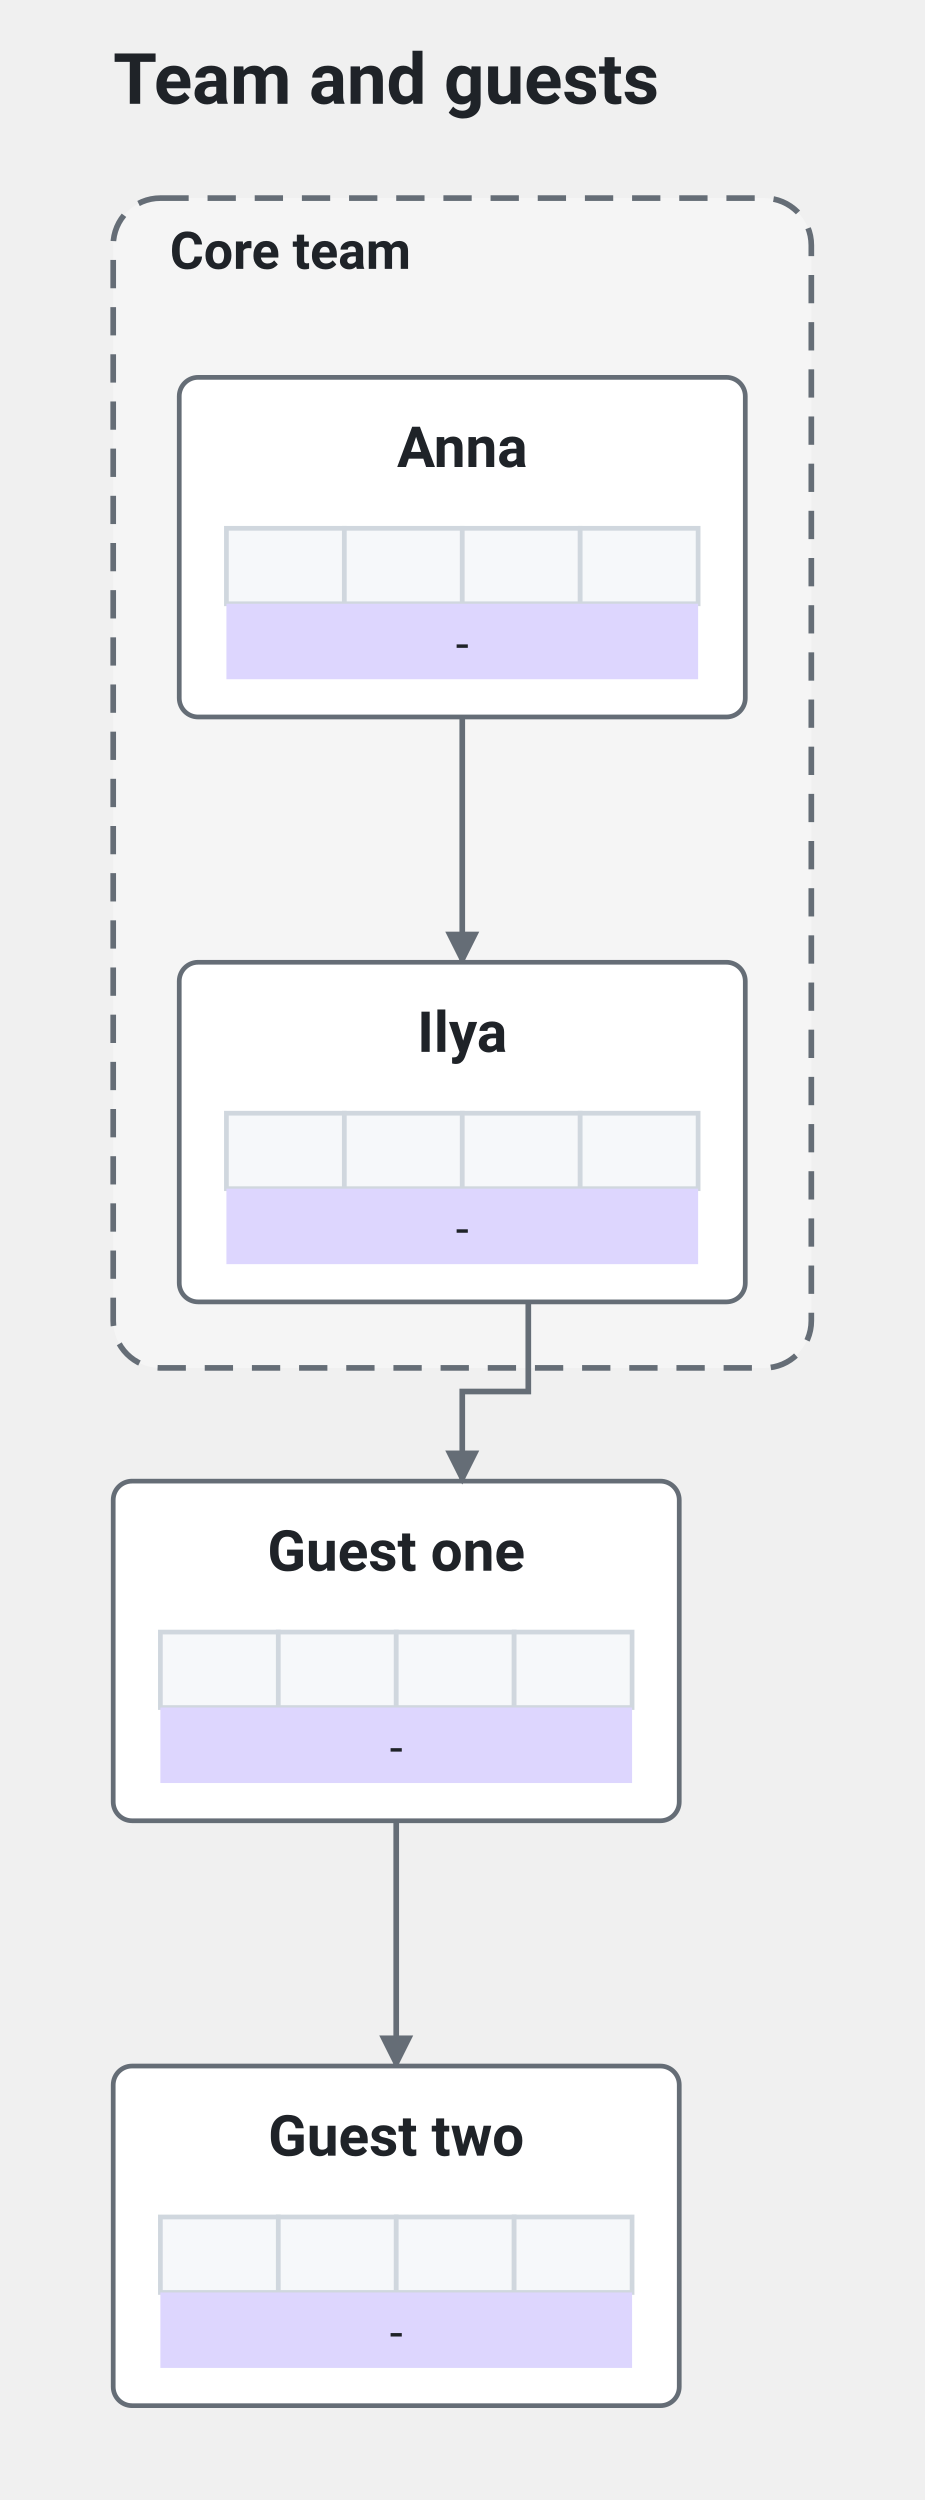
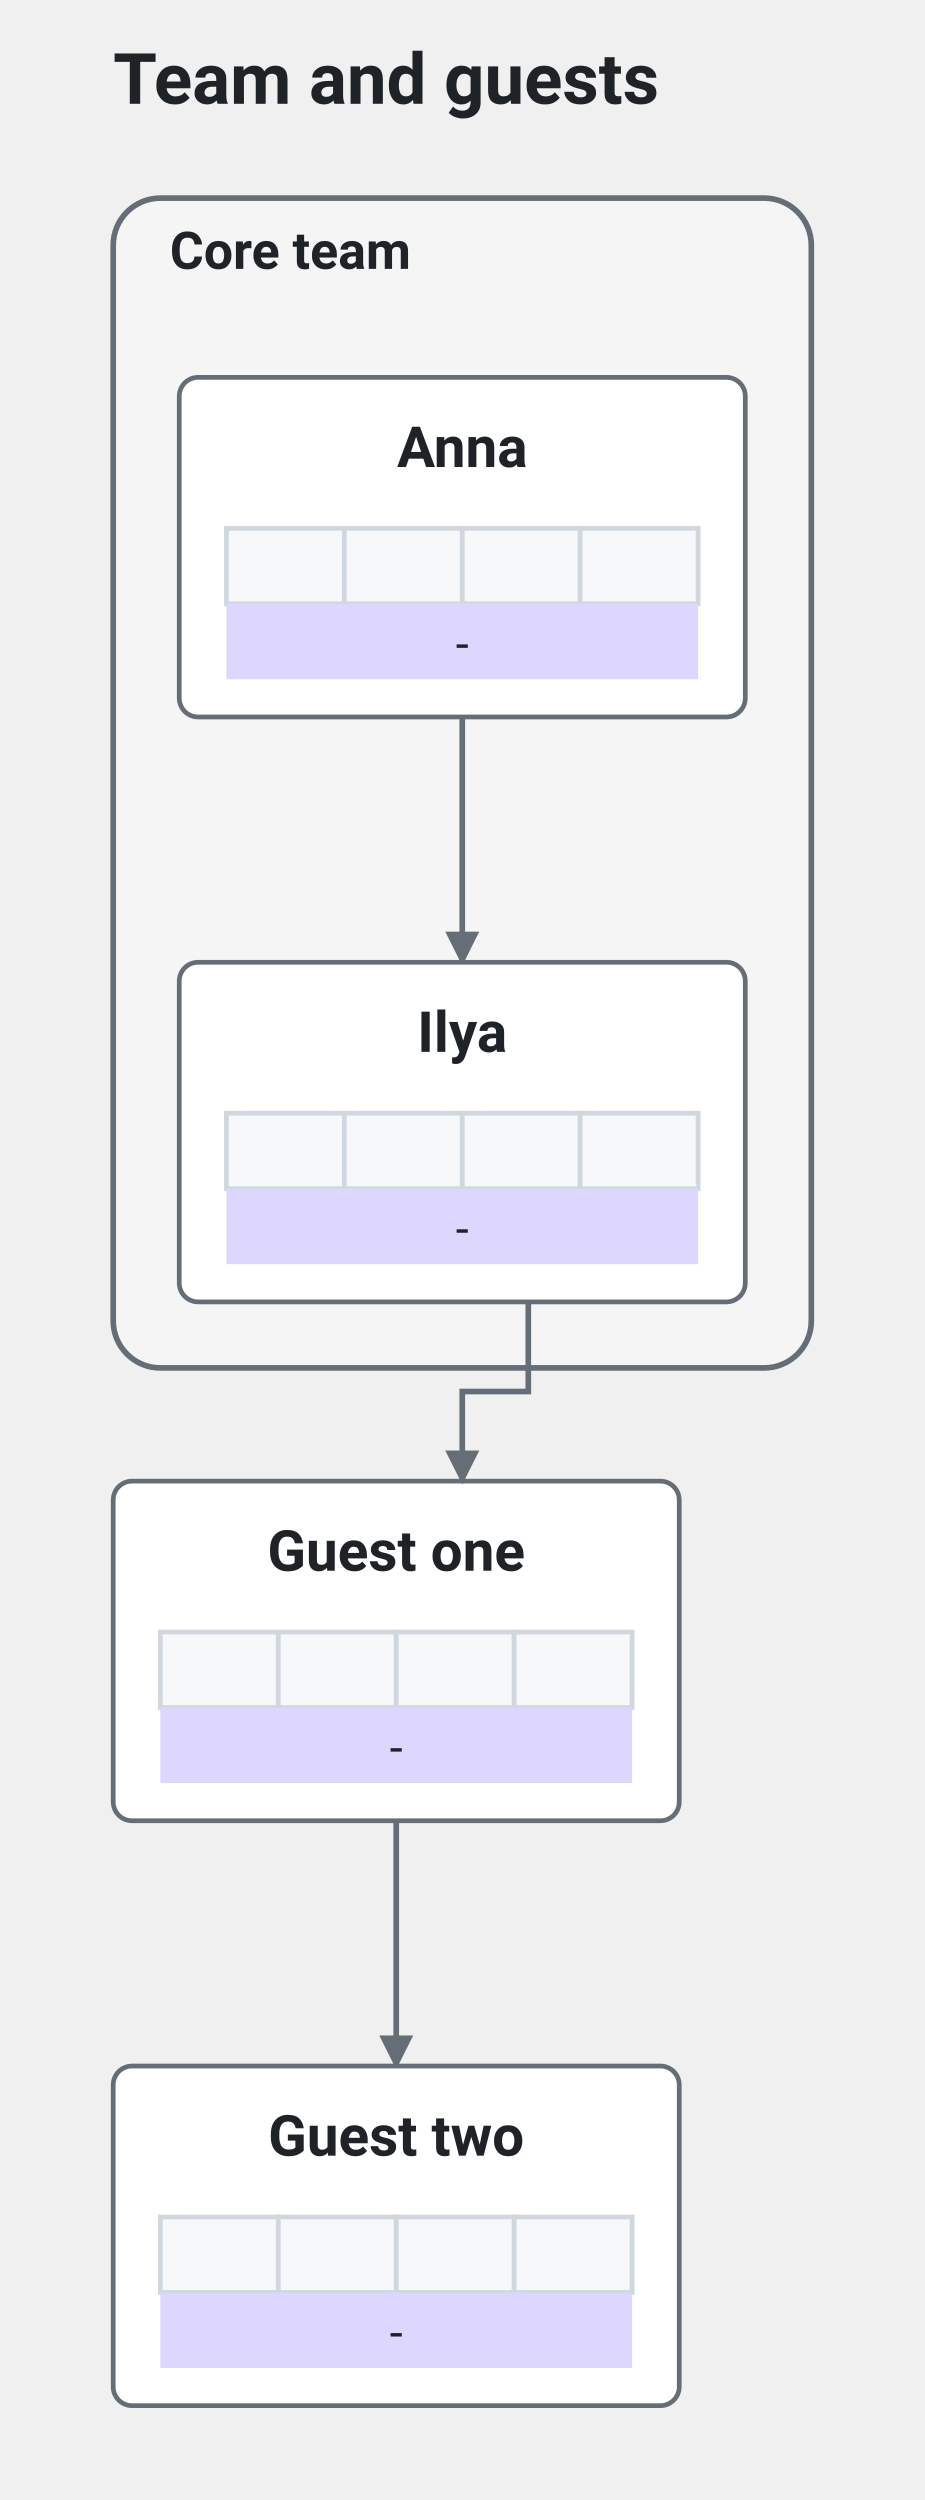
<svg xmlns="http://www.w3.org/2000/svg" viewBox="0 0 196 530" width="196" height="530" role="img" font-family="system-ui, -apple-system, &quot;Segoe UI&quot;, Roboto, sans-serif">
  <text x="24" y="22" fill="#1f2328" font-size="15" text-anchor="start" font-weight="700">Team and guests</text>
  <defs>
    <marker id="ext-pm-report" viewBox="0 0 10 10" refX="9" refY="5" markerWidth="6" markerHeight="6" orient="auto-start-reverse">
      <path d="M 0 0 L 10 5 L 0 10 z" fill="#656d76" />
    </marker>
  </defs>
-   <rect x="24" y="42" width="148" height="248" rx="10" ry="10" fill="#ffffff" fill-opacity="0.35" stroke="#656d76" stroke-width="1.2" stroke-dasharray="6 4" data-team="powermap" data-team-id="core" />
+   <rect x="24" y="42" width="148" height="248" rx="10" ry="10" fill="#ffffff" fill-opacity="0.35" stroke="#656d76" stroke-width="1.2" data-team="powermap" data-team-id="core" />
  <text x="36" y="57" fill="#1f2328" font-size="11" text-anchor="start" font-weight="600" data-team-label="1">Core team</text>
  <path d="M 98 152 L 98 178 L 98 178 L 98 204" fill="none" stroke="#656d76" stroke-width="1.2" marker-end="url(#ext-pm-report)" />
  <path d="M 84 386 L 84 412 L 84 412 L 84 438" fill="none" stroke="#656d76" stroke-width="1.2" marker-end="url(#ext-pm-report)" />
  <rect x="38" y="80" width="120" height="72" fill="#ffffff" stroke="#656d76" stroke-width="1" rx="4" />
  <text x="98" y="99" fill="#1f2328" font-size="12" text-anchor="middle" font-weight="700">Anna</text>
  <rect x="48" y="112" width="25" height="16" fill="#f6f8fa" stroke="#d0d7de" />
  <rect x="73" y="112" width="25" height="16" fill="#f6f8fa" stroke="#d0d7de" />
  <rect x="98" y="112" width="25" height="16" fill="#f6f8fa" stroke="#d0d7de" />
  <rect x="123" y="112" width="25" height="16" fill="#f6f8fa" stroke="#d0d7de" />
  <rect x="48" y="128" width="100" height="16" fill="#ddd6fe" />
  <text x="98" y="140" fill="#1f2328" font-size="10" text-anchor="middle">-</text>
  <rect x="38" y="204" width="120" height="72" fill="#ffffff" stroke="#656d76" stroke-width="1" rx="4" />
  <text x="98" y="223" fill="#1f2328" font-size="12" text-anchor="middle" font-weight="700">Ilya</text>
  <rect x="48" y="236" width="25" height="16" fill="#f6f8fa" stroke="#d0d7de" />
  <rect x="73" y="236" width="25" height="16" fill="#f6f8fa" stroke="#d0d7de" />
  <rect x="98" y="236" width="25" height="16" fill="#f6f8fa" stroke="#d0d7de" />
  <rect x="123" y="236" width="25" height="16" fill="#f6f8fa" stroke="#d0d7de" />
  <rect x="48" y="252" width="100" height="16" fill="#ddd6fe" />
  <text x="98" y="264" fill="#1f2328" font-size="10" text-anchor="middle">-</text>
  <rect x="24" y="314" width="120" height="72" fill="#ffffff" stroke="#656d76" stroke-width="1" rx="4" />
  <text x="84" y="333" fill="#1f2328" font-size="12" text-anchor="middle" font-weight="700">Guest one</text>
  <rect x="34" y="346" width="25" height="16" fill="#f6f8fa" stroke="#d0d7de" />
  <rect x="59" y="346" width="25" height="16" fill="#f6f8fa" stroke="#d0d7de" />
  <rect x="84" y="346" width="25" height="16" fill="#f6f8fa" stroke="#d0d7de" />
  <rect x="109" y="346" width="25" height="16" fill="#f6f8fa" stroke="#d0d7de" />
  <rect x="34" y="362" width="100" height="16" fill="#ddd6fe" />
  <text x="84" y="374" fill="#1f2328" font-size="10" text-anchor="middle">-</text>
  <rect x="24" y="438" width="120" height="72" fill="#ffffff" stroke="#656d76" stroke-width="1" rx="4" />
  <text x="84" y="457" fill="#1f2328" font-size="12" text-anchor="middle" font-weight="700">Guest two</text>
  <rect x="34" y="470" width="25" height="16" fill="#f6f8fa" stroke="#d0d7de" />
  <rect x="59" y="470" width="25" height="16" fill="#f6f8fa" stroke="#d0d7de" />
  <rect x="84" y="470" width="25" height="16" fill="#f6f8fa" stroke="#d0d7de" />
  <rect x="109" y="470" width="25" height="16" fill="#f6f8fa" stroke="#d0d7de" />
  <rect x="34" y="486" width="100" height="16" fill="#ddd6fe" />
  <text x="84" y="498" fill="#1f2328" font-size="10" text-anchor="middle">-</text>
  <defs>
    <marker id="ext-pm-link-0" viewBox="0 0 10 10" refX="9" refY="5" markerWidth="6" markerHeight="6" orient="auto-start-reverse">
      <path d="M 0 0 L 10 5 L 0 10 z" fill="#656d76" />
    </marker>
  </defs>
  <path d="M 112 276 L 112 295 L 98 295 L 98 314" fill="none" stroke="#656d76" stroke-width="1.2" marker-end="url(#ext-pm-link-0)" />
</svg>
